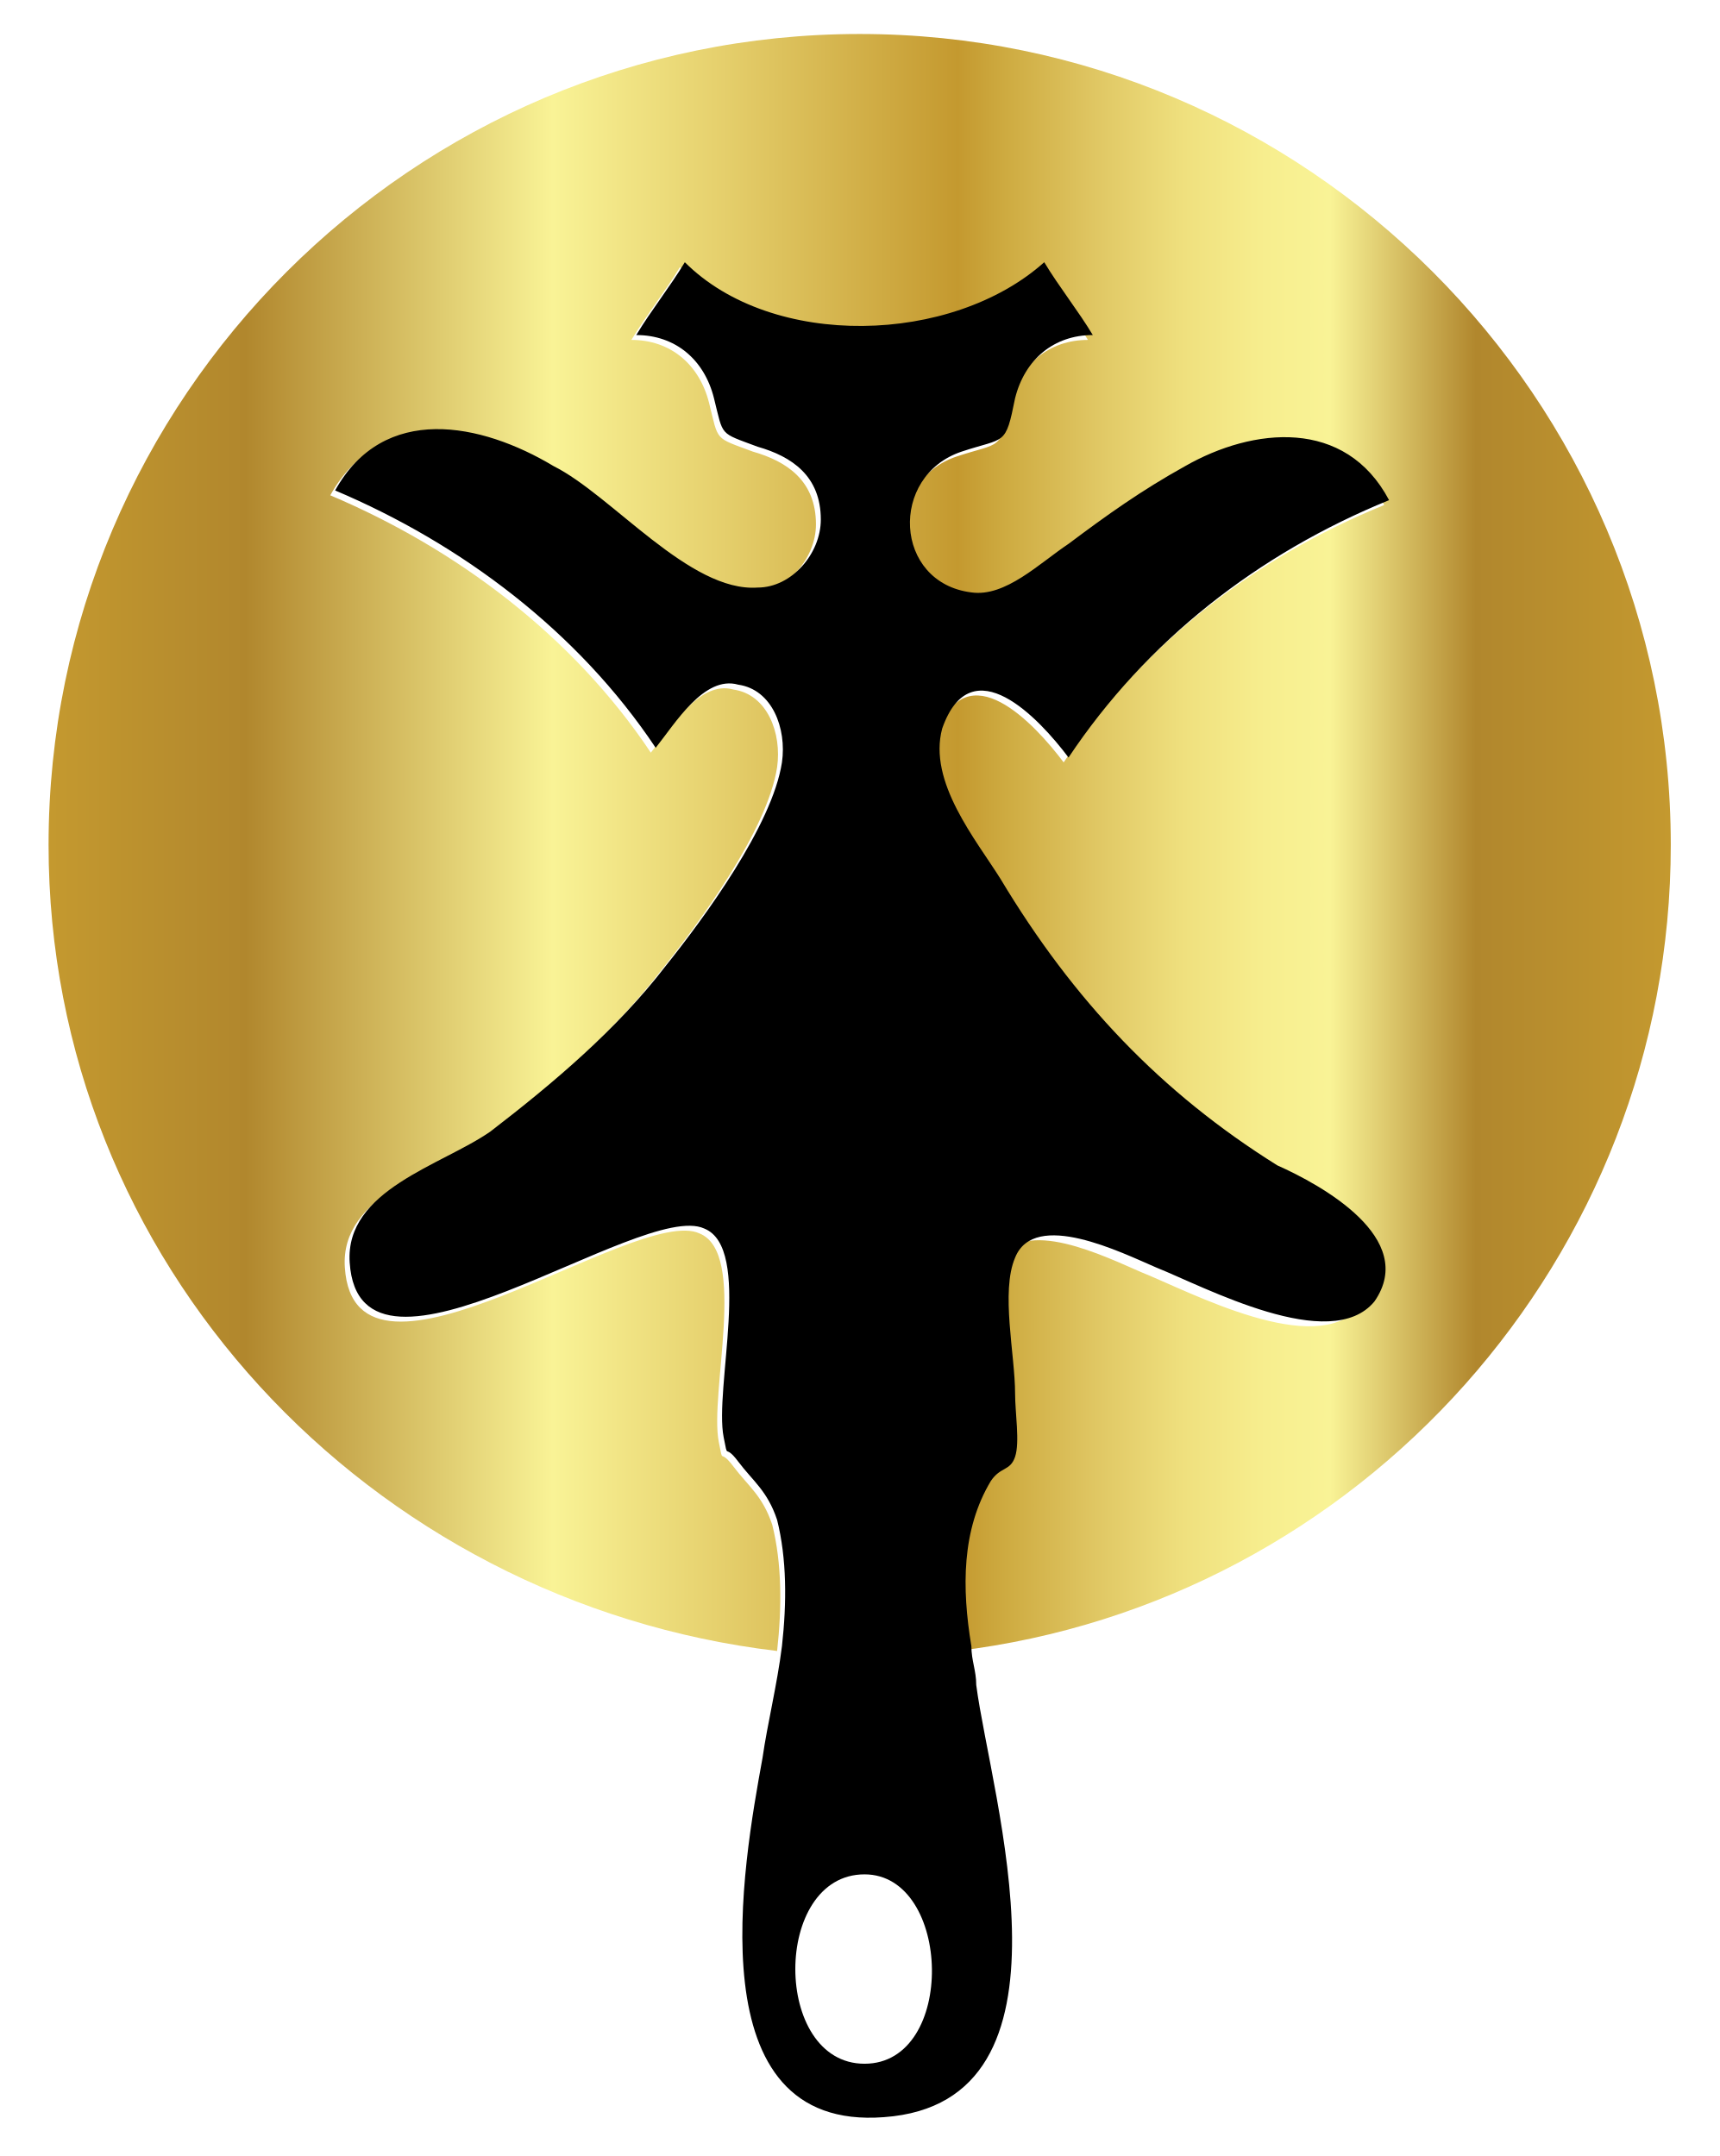
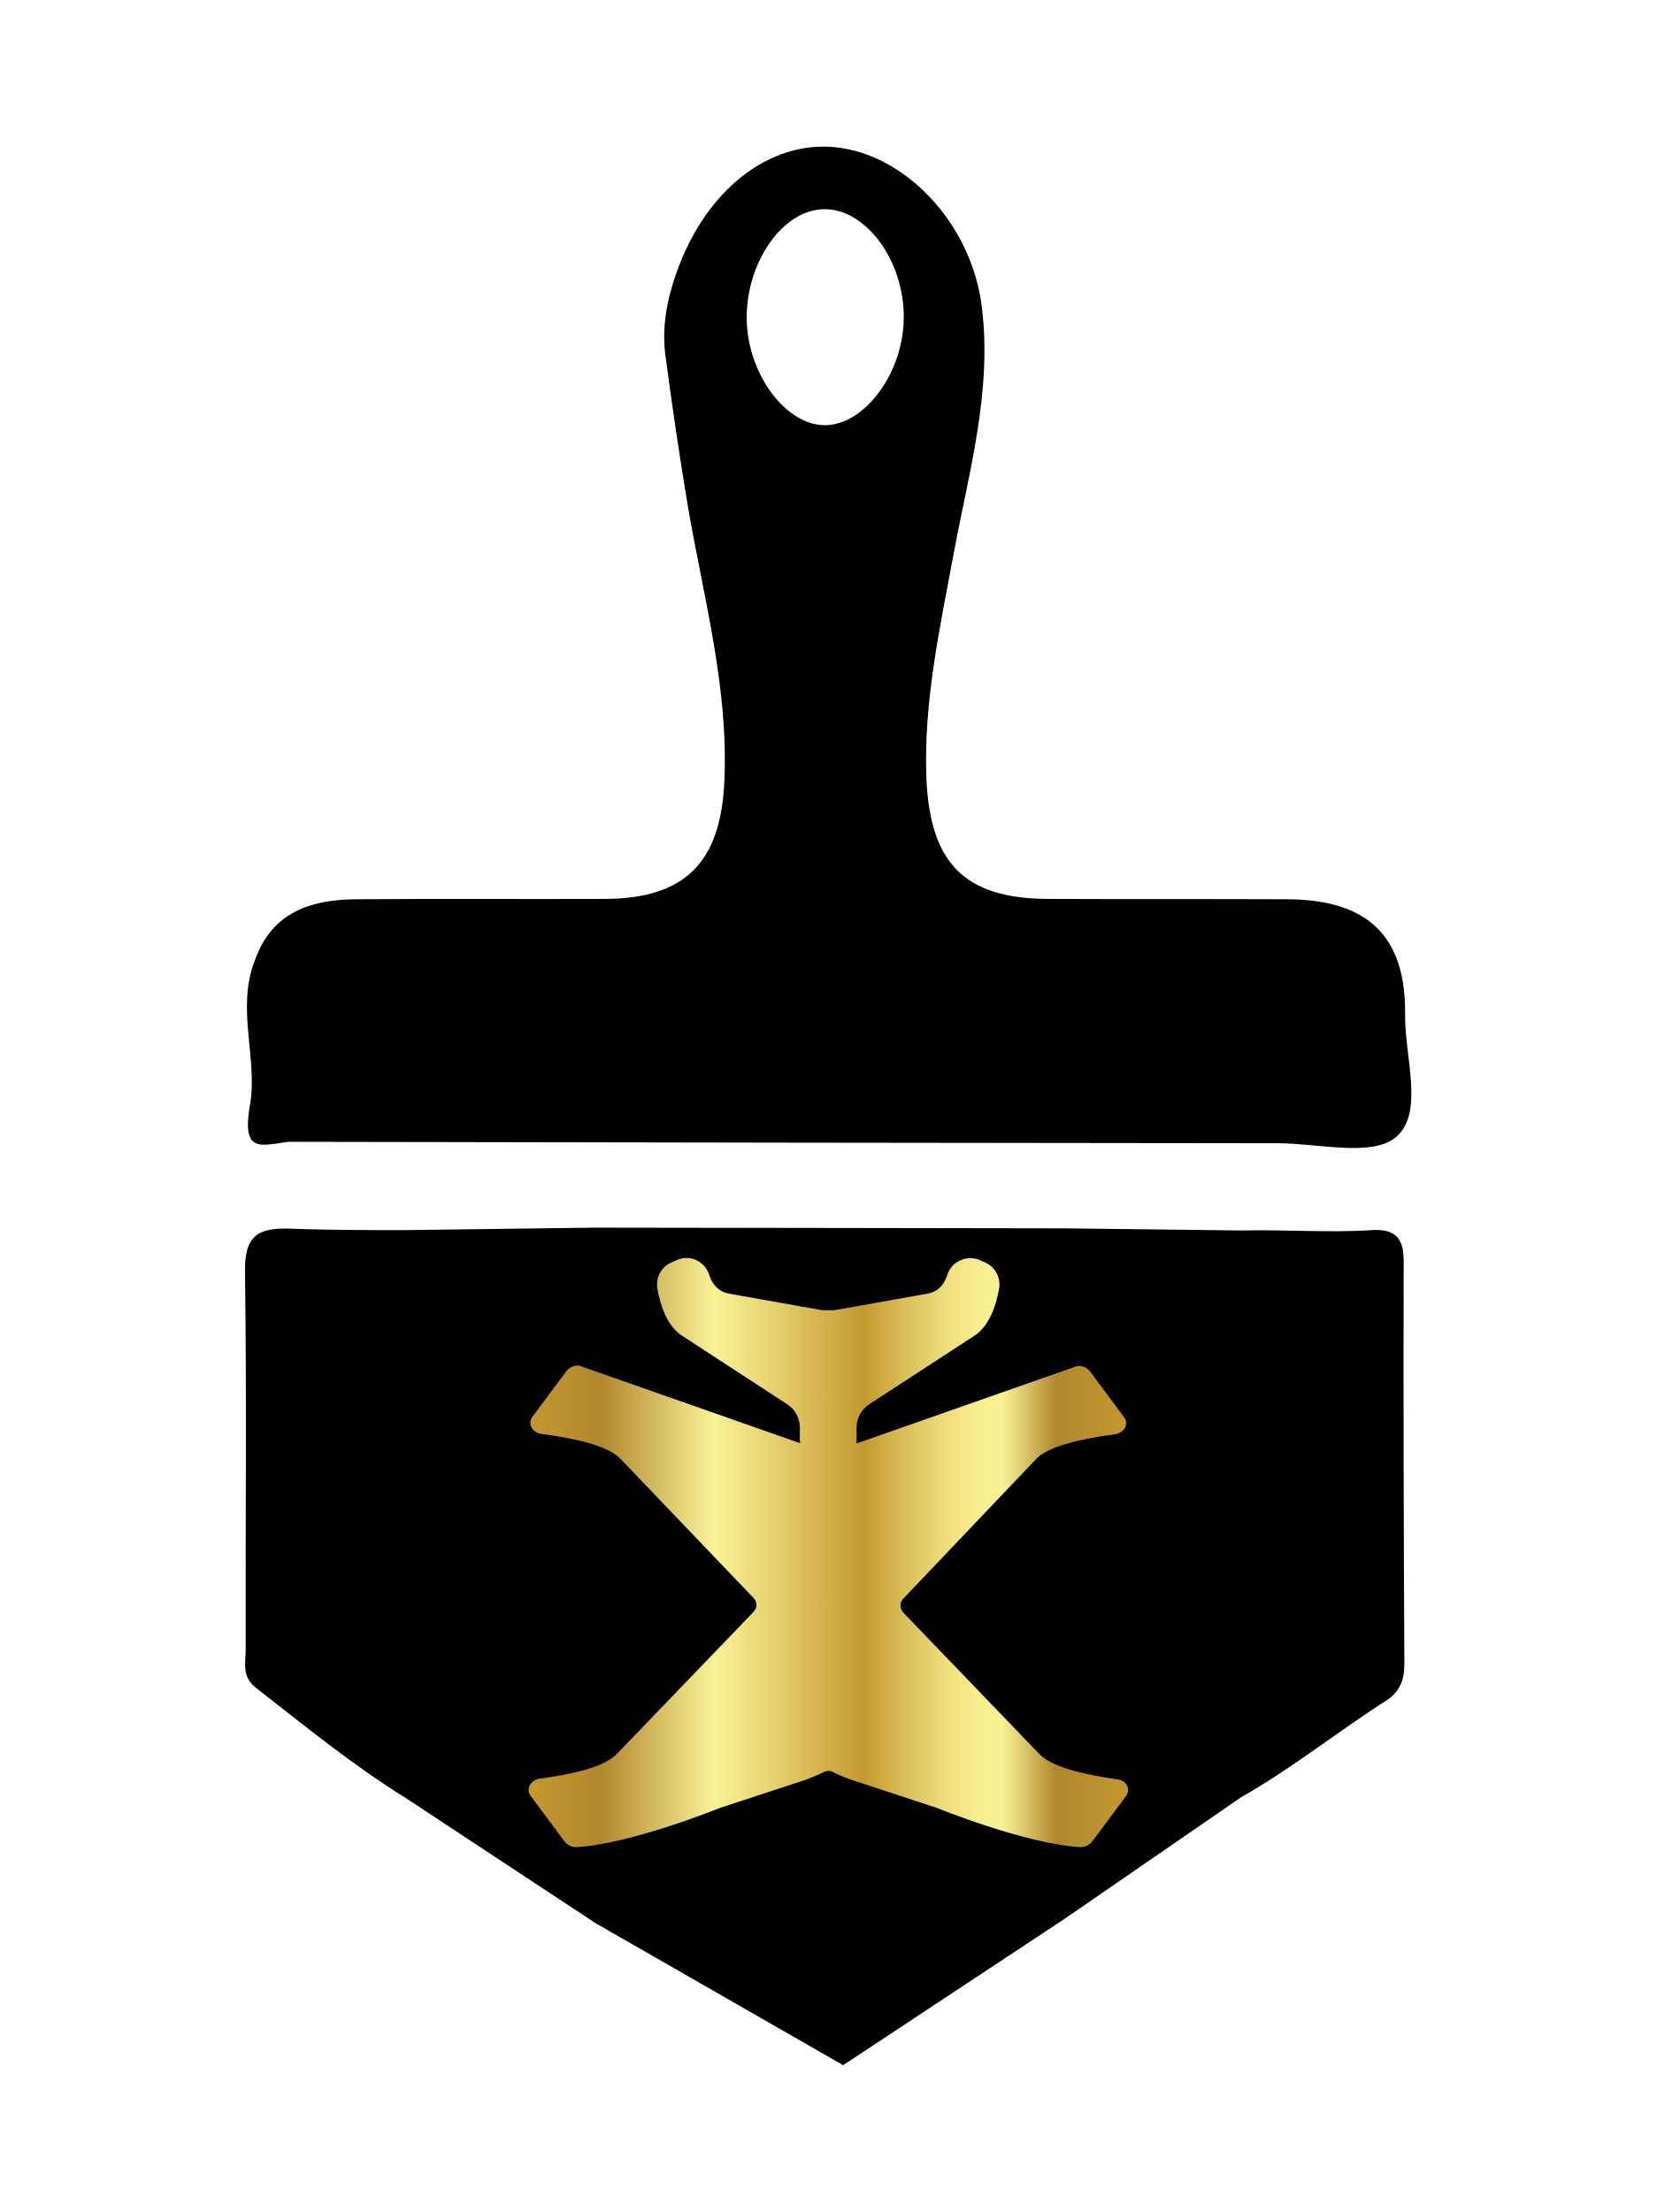
- <svg xmlns="http://www.w3.org/2000/svg" version="1.1" id="Layer_1" x="0px" y="0px" viewBox="0 0 35.4 44.4" style="enable-background:new 0 0 35.4 44.4;" xml:space="preserve">
+ <svg xmlns="http://www.w3.org/2000/svg" version="1.1" id="Layer_1" x="0px" y="0px" viewBox="0 0 467.2 623.8" style="enable-background:new 0 0 467.2 623.8;" xml:space="preserve">
  <style type="text/css">
	.st0{fill:url(#SVGID_1_);}
</style>
-   <g>
-     <linearGradient id="SVGID_1_" gradientUnits="userSpaceOnUse" x1="1.045" y1="28.65" x2="34.389" y2="28.65" gradientTransform="matrix(1 0 0 -1 0 46)">
-       <stop offset="0" style="stop-color:#C4992F" />
-       <stop offset="0.12" style="stop-color:#B1872D" />
-       <stop offset="0.31" style="stop-color:#F9F396" />
-       <stop offset="0.41" style="stop-color:#E6D16E" />
-       <stop offset="0.56" style="stop-color:#C4992F" />
-       <stop offset="0.59" style="stop-color:#CEAB41" />
-       <stop offset="0.65" style="stop-color:#E1C966" />
-       <stop offset="0.7" style="stop-color:#EFE07E" />
-       <stop offset="0.75" style="stop-color:#F7EE8E" />
-       <stop offset="0.79" style="stop-color:#F9F396" />
-       <stop offset="0.88" style="stop-color:#B1872D" />
-       <stop offset="1" style="stop-color:#C4992F" />
-     </linearGradient>
-     <path class="st0" d="M34.4,17.4C34.4,25.9,28,33,19.7,34c-0.2-1.2-0.2-2.4,0.4-3.4c0.2-0.3,0.4-0.2,0.5-0.5s0-0.9,0-1.3   c0-0.8-0.3-2.1,0-2.8c0.4-1,2.2-0.1,2.9,0.2c1,0.4,3.6,1.8,4.5,0.7c1.1-1.3-0.9-2.4-1.8-2.8c-2.4-1.5-4.2-3.4-5.7-5.9   c-0.5-0.8-1.5-2-1.2-3.1c0.6-1.7,2-0.2,2.6,0.6c1.6-2.4,3.9-4.2,6.6-5.3c-0.9-1.7-2.8-1.5-4.2-0.7c-0.9,0.5-1.6,1-2.4,1.6   c-0.6,0.4-1.3,1.1-2,1c-1.6-0.2-1.7-2.4-0.2-2.9c0.9-0.3,0.9-0.1,1.1-1.1C21,7.5,21.6,7,22.4,7c-0.3-0.5-0.7-1-1-1.5   c-1.9,1.7-5.6,1.8-7.4,0c-0.3,0.5-0.7,1-1,1.5c0.8,0,1.4,0.5,1.6,1.3c0.2,0.8,0.1,0.7,0.9,1c0.7,0.2,1.3,0.6,1.3,1.5   c0,0.7-0.6,1.4-1.3,1.4c-1.4,0.1-3-1.9-4.2-2.5c-1.5-0.9-3.5-1.3-4.5,0.5c2.6,1.1,5,2.9,6.6,5.3c0.4-0.5,1-1.5,1.7-1.3   c0.7,0.1,1,0.9,0.9,1.6c-0.2,1.3-1.6,3.2-2.4,4.2c-1,1.3-2.3,2.4-3.6,3.4c-1,0.7-3,1.2-2.9,2.7c0.2,3.1,6-1.3,7.3-0.7   c1,0.4,0.2,3.3,0.4,4.3c0.1,0.5,0,0.1,0.3,0.5s0.6,0.6,0.8,1.2c0.2,0.8,0.2,1.7,0.1,2.6C7.6,33,1,26,1,17.4C1,8.2,8.5,0.7,17.7,0.7   S34.4,8.2,34.4,17.4z" />
-     <path d="M26.3,24c-2.4-1.5-4.2-3.4-5.7-5.9c-0.5-0.8-1.5-2-1.2-3.1c0.6-1.7,2-0.2,2.6,0.6c1.6-2.4,3.9-4.2,6.6-5.3   c-0.9-1.7-2.8-1.5-4.2-0.7c-0.9,0.5-1.6,1-2.4,1.6c-0.6,0.4-1.3,1.1-2,1c-1.6-0.2-1.7-2.4-0.2-2.9c0.9-0.3,0.9-0.1,1.1-1.1   c0.2-0.8,0.8-1.3,1.6-1.3c-0.3-0.5-0.7-1-1-1.5c-1.9,1.7-5.6,1.8-7.4,0c-0.3,0.5-0.7,1-1,1.5c0.8,0,1.4,0.5,1.6,1.3   c0.2,0.8,0.1,0.7,0.9,1c0.7,0.2,1.3,0.6,1.3,1.5c0,0.7-0.6,1.4-1.3,1.4c-1.4,0.1-3-1.9-4.2-2.5c-1.5-0.9-3.5-1.3-4.5,0.5   c2.6,1.1,5,2.9,6.6,5.3c0.4-0.5,1-1.5,1.7-1.3c0.7,0.1,1,0.9,0.9,1.6c-0.2,1.3-1.6,3.2-2.4,4.2c-1,1.3-2.3,2.4-3.6,3.4   c-1,0.7-3,1.2-2.9,2.7c0.2,3.1,6-1.3,7.3-0.7c1,0.4,0.2,3.3,0.4,4.3c0.1,0.5,0,0.1,0.3,0.5s0.6,0.6,0.8,1.2   c0.2,0.8,0.2,1.7,0.1,2.6c-0.1,0.8-0.3,1.6-0.4,2.3c-0.4,2.2-1.4,7.7,2.5,7.4c4.2-0.3,2.2-6.6,1.9-8.9c0-0.3-0.1-0.5-0.1-0.8   c-0.2-1.2-0.2-2.4,0.4-3.4c0.2-0.3,0.4-0.2,0.5-0.5s0-0.9,0-1.3c0-0.8-0.3-2.1,0-2.8c0.4-1,2.2-0.1,2.9,0.2c1,0.4,3.6,1.8,4.5,0.7   C29.2,25.5,27.2,24.4,26.3,24z M17.8,42.5c-1.9,0-1.9-3.9,0-3.9C19.6,38.6,19.7,42.5,17.8,42.5z" />
-   </g>
+   <path d="M70.5,311.6c-2.4,13.8,3,11.4,10.8,10.4c93,0.2,186.1,0.3,279.1,0.4c11.4,0,26.7,4,33.4-1.8c7.9-6.8,2.4-22.5,2.5-34.3  c0.3-22.3-10.5-32.6-33.2-32.7c-22.5-0.1-45,0-67.5-0.1c-23.5-0.1-33.2-10-34.3-33.7c-0.9-21.7,3.8-42.7,7.7-63.8  c4.3-23,10.9-45.8,7.9-69.6c-2.9-23.3-21.5-43-41.5-44.9c-18.6-1.8-36.5,12.3-44.6,35.4c-2.7,7.6-4.2,15.5-3.1,23.5  c1.9,14.3,4,28.6,6.4,42.9c4.4,25.5,11.4,50.7,10.2,77c-1,22.9-11.1,33-33.3,33.2c-23.5,0.1-47-0.1-70.6,0.1  c-12.7,0.1-23.7,3.6-28.5,17.2C66.5,284.4,72.8,298.7,70.5,311.6L70.5,311.6z M232.3,59c11.8-0.3,22.8,14.5,22.6,30.7  c-0.1,15.2-10.7,29.8-21.8,30.2c-11.5,0.4-22.7-14.9-22.5-30.8C210.8,73.4,221,59.2,232.3,59L232.3,59z M69.1,358.8  c-0.2-10.3,3.6-12.7,13-12.3c10.7,0.4,21.4,0.4,32.1,0.4l53.7-0.7l69.9,0.1l62.5,0.1l49.8,0.6c12.3-0.3,24.5,0.7,36.8-0.1  c6.4-0.4,9,2.1,9,8.5c-0.1,38,0,75.9,0.2,113.9c0,4.4-1.3,7.8-5,10.2c-13.8,8.8-26.7,19.2-41,27.3l-49.8,34.3l-62.5,41.3l-69.9-40.1  l-53.7-35.4c-14.8-9.2-28.4-20.3-42.1-31c-4-3.1-2.8-7.2-2.8-10.9C69.2,429.5,69.6,394.2,69.1,358.8L69.1,358.8z" />
+   <linearGradient id="SVGID_1_" gradientUnits="userSpaceOnUse" x1="148.991" y1="437.731" x2="318.209" y2="437.731">
+     <stop offset="0" style="stop-color:#C4992F" />
+     <stop offset="0.12" style="stop-color:#B1872D" />
+     <stop offset="0.31" style="stop-color:#F9F396" />
+     <stop offset="0.41" style="stop-color:#E6D16E" />
+     <stop offset="0.56" style="stop-color:#C4992F" />
+     <stop offset="0.59" style="stop-color:#CEAB41" />
+     <stop offset="0.65" style="stop-color:#E1C966" />
+     <stop offset="0.7" style="stop-color:#EFE07E" />
+     <stop offset="0.75" style="stop-color:#F7EE8E" />
+     <stop offset="0.79" style="stop-color:#F9F396" />
+     <stop offset="0.88" style="stop-color:#B1872D" />
+     <stop offset="1" style="stop-color:#C4992F" />
+   </linearGradient>
+   <path class="st0" d="M317.6,506.5l-9.6,12.9c-0.9,1-2.2,1.6-3.5,1.5c-15.6-1-40.4-11.1-40.4-11.1l-24-7.9c-1.7-0.6-3.5-1.3-5.2-2.2  c-0.7-0.4-1.7-0.4-2.4,0c-1.7,0.8-3.4,1.5-5.2,2.2l-24.1,7.9c0,0-24.9,10.1-40.4,11.1c-1.3,0.1-2.6-0.4-3.5-1.5l-9.6-12.9  c-1.5-1.9-0.1-4.5,2.5-4.9c9.5-1.3,18.4-3.3,21.9-7.1l38.4-39.9c1-1,1.1-2.4,0.4-3.5c-0.1-0.2-0.3-0.3-0.4-0.5L175,411.4  c-3.5-3.7-12.9-5.8-22.2-7c-2.7-0.3-4.1-3-2.6-4.9l9.6-12.9c0.9-1,2.2-1.6,3.5-1.5l62.4,21.9c-0.1-0.4-0.1-0.8-0.1-1.2v-3.2  c0-2.7-1.4-5.2-3.6-6.6l-29.3-19.1c-4.2-2.5-6.3-8-7.3-13.5c-0.5-3,1-6,3.8-7.3l1.6-0.7c3.4-1.6,7.3-0.1,8.9,3.3  c0.1,0.2,0.2,0.3,0.2,0.5c0.3,0.8,0.6,1.6,1,2.3c1,1.7,2.7,3,4.6,3.3l25.9,4.6c0.4,0.1,1,0.1,1.4,0.1h1.6c0.4,0,1,0,1.4-0.1  l25.9-4.6c1.9-0.3,3.7-1.6,4.6-3.3c0.4-0.7,0.8-1.5,1-2.3c1.3-3.5,5.2-5.2,8.7-4l0.4,0.2l1.6,0.7c2.8,1.3,4.3,4.3,3.8,7.3  c-1,5.5-3.1,11-7.3,13.5l-29.3,19.1c-2.3,1.5-3.6,3.9-3.6,6.6v3.3c0,0.4,0,0.8-0.1,1.2l62.4-21.9c1.3-0.1,2.6,0.4,3.5,1.5l9.6,12.9  c1.5,2,0.1,4.5-2.6,4.9c-9.3,1.2-18.7,3.3-22.2,7l-37.4,39.3c-0.2,0.2-0.3,0.3-0.4,0.5c-0.7,1.1-0.5,2.5,0.4,3.5l38.4,39.9  c3.6,3.7,12.5,5.7,21.9,7.1C317.7,502,319,504.6,317.6,506.5z" />
</svg>
